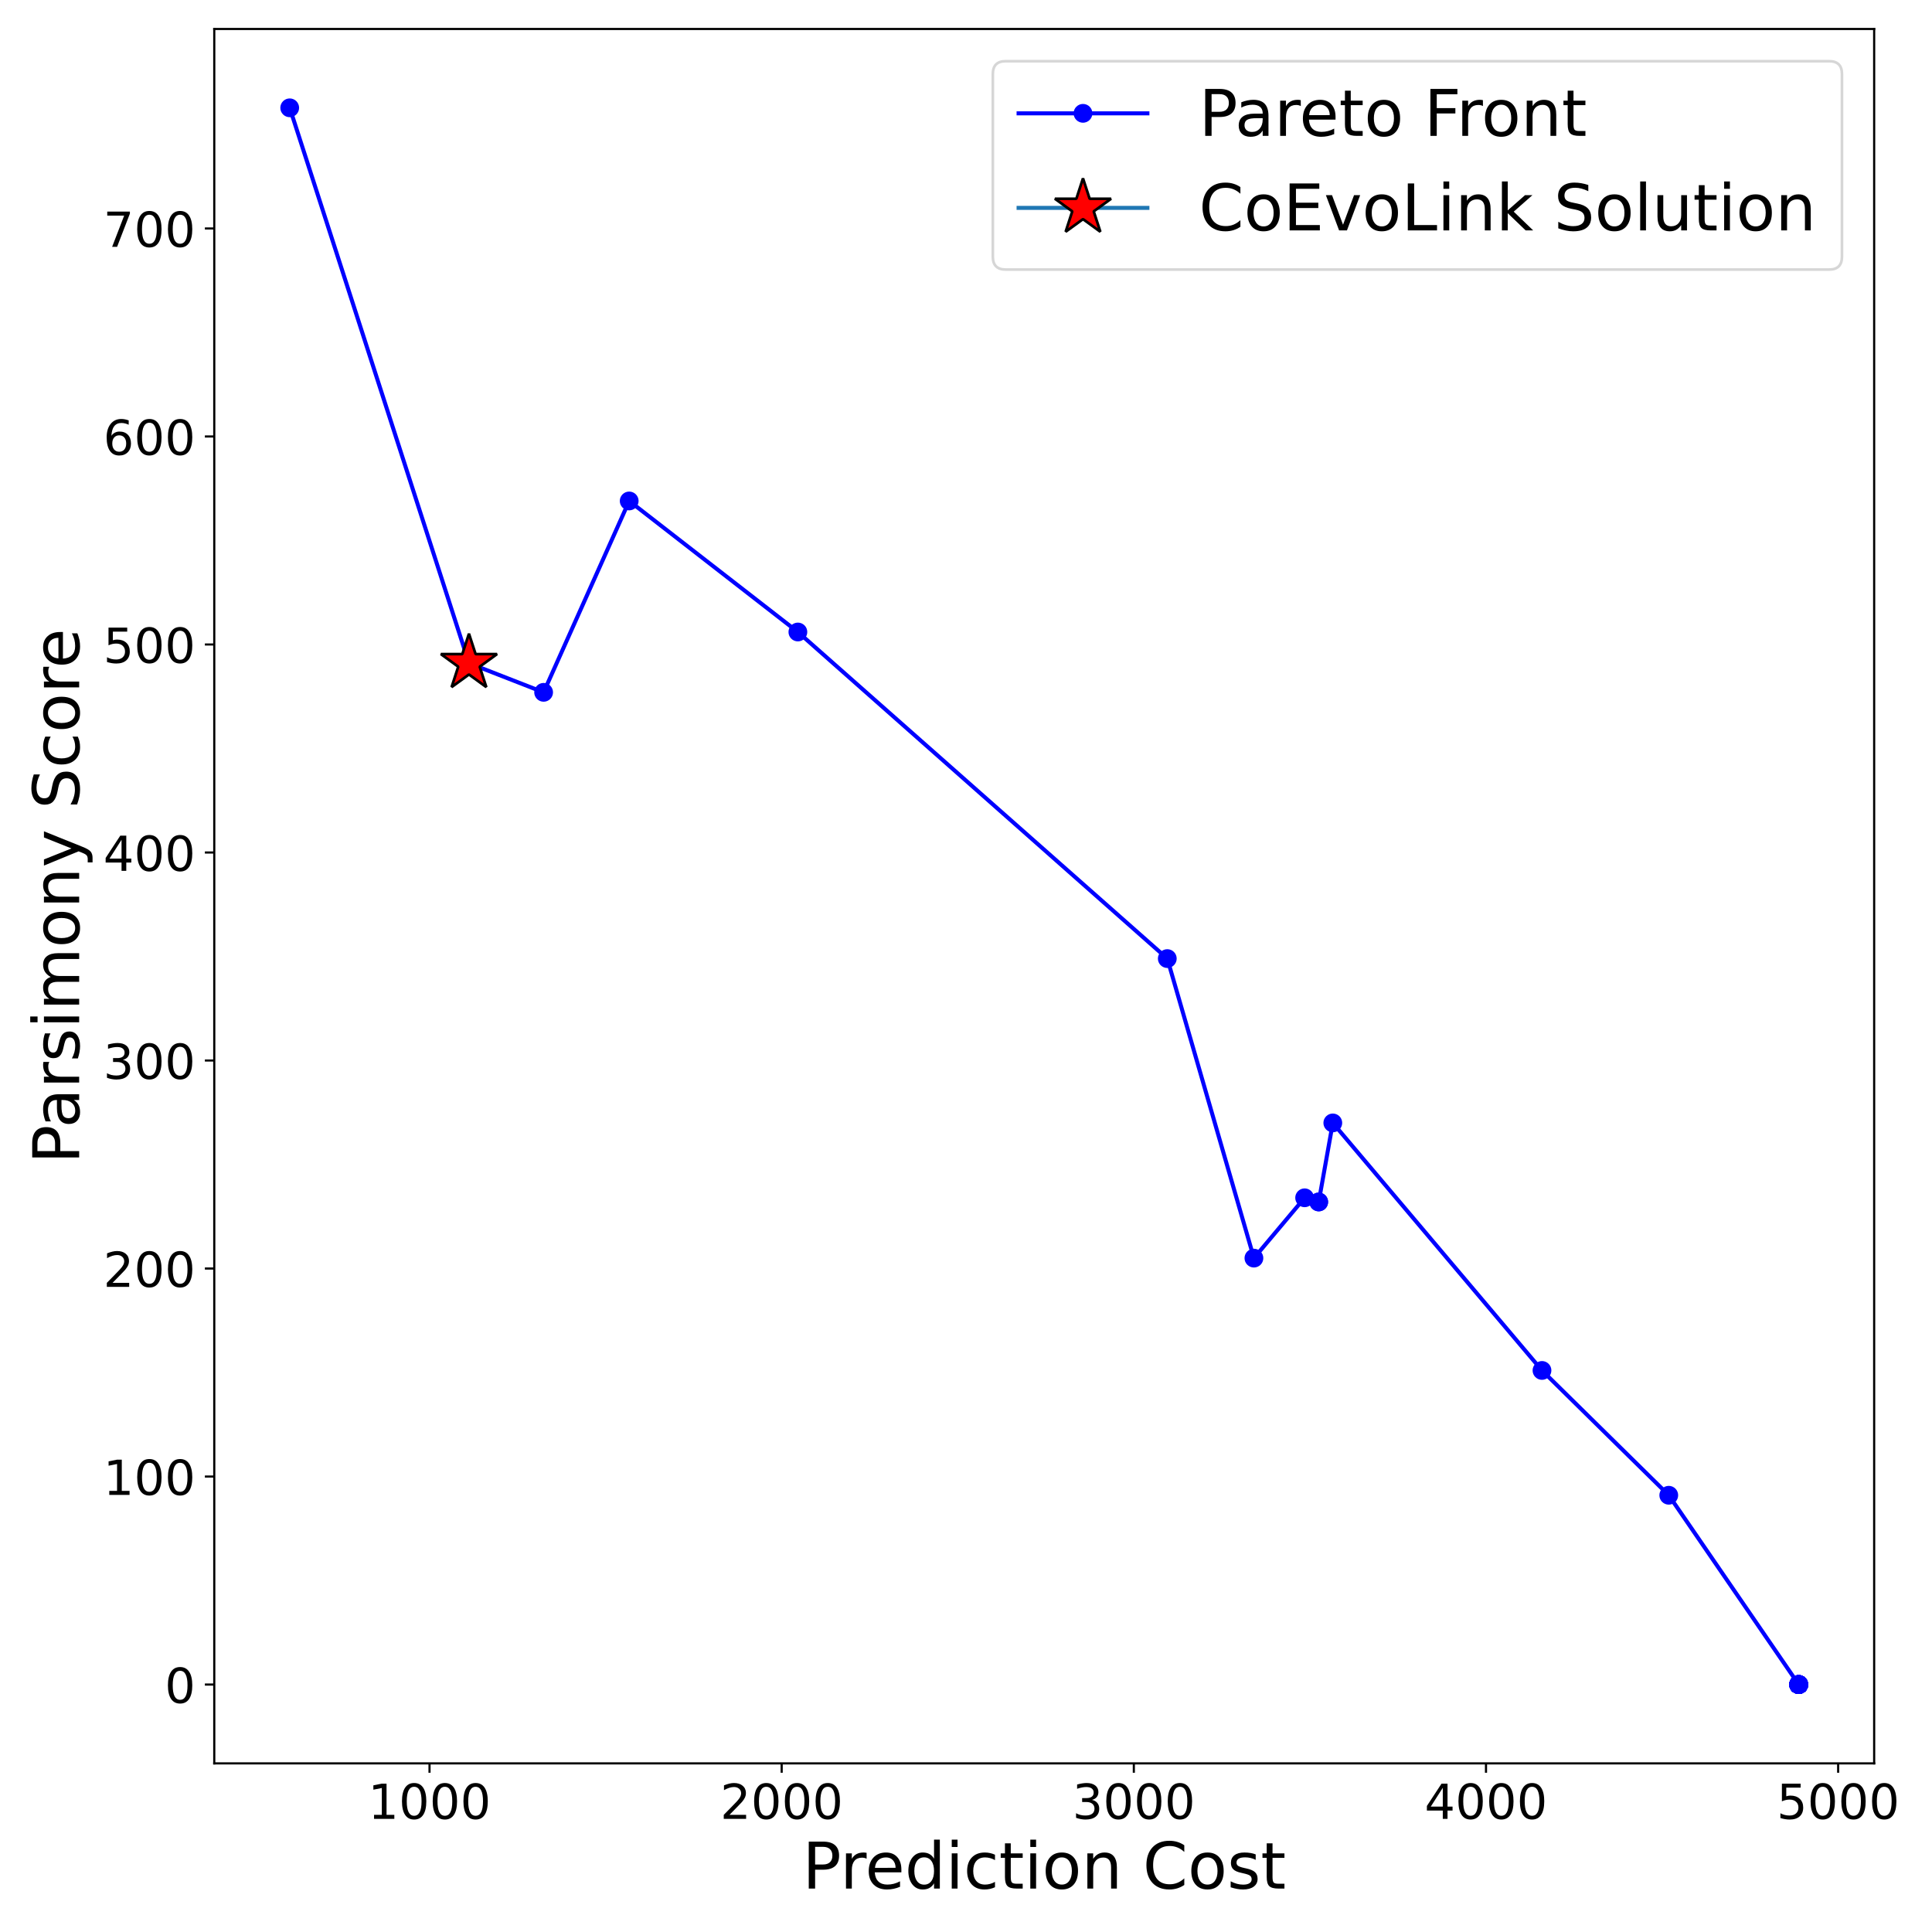
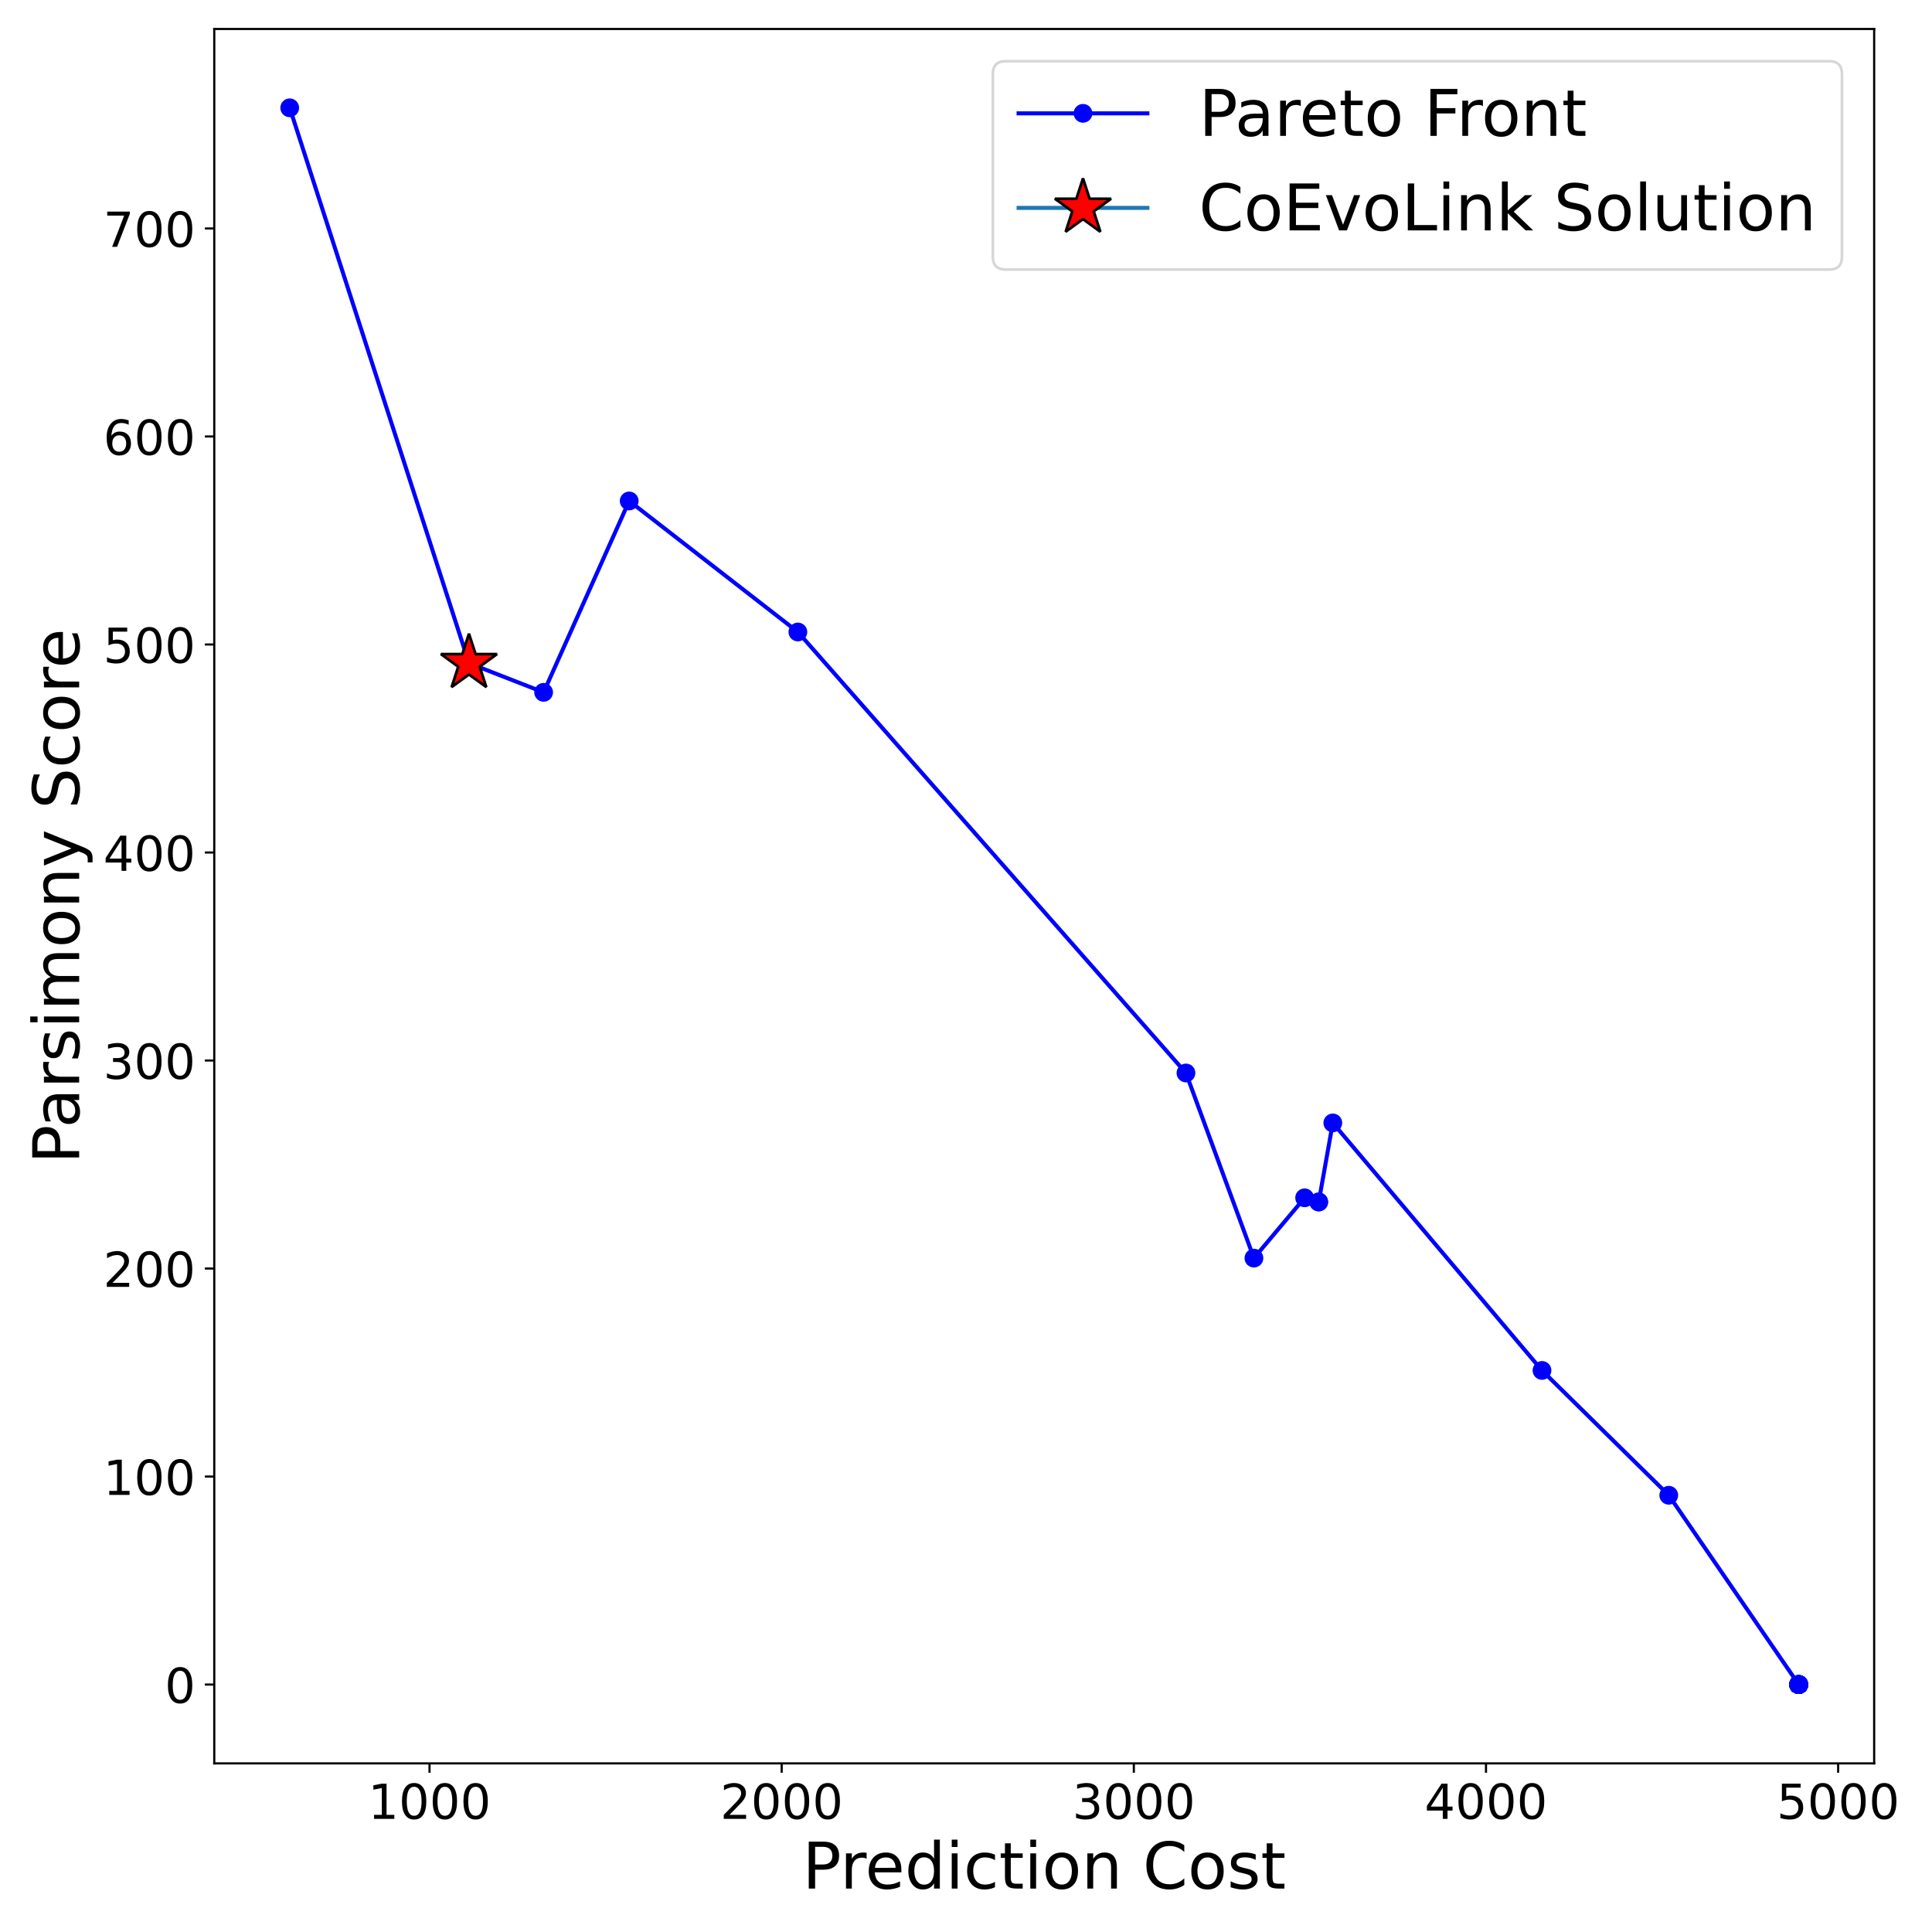
<svg xmlns="http://www.w3.org/2000/svg" xmlns:xlink="http://www.w3.org/1999/xlink" width="720pt" height="720pt" viewBox="0 0 720 720" version="1.1">
  <defs>
    <style type="text/css">*{stroke-linejoin: round; stroke-linecap: butt}</style>
  </defs>
  <g id="figure_1">
    <g id="patch_1">
      <path d="M 0 720  L 720 720  L 720 0  L 0 0  z " style="fill: #ffffff" />
    </g>
    <g id="axes_1">
      <g id="patch_2">
        <path d="M 79.85 657.16  L 698.445 657.16  L 698.445 10.8  L 79.85 10.8  z " style="fill: #ffffff" />
      </g>
      <g id="matplotlib.axis_1">
        <g id="xtick_1">
          <g id="line2d_1">
            <defs>
-               <path id="m2447037fa8" d="M 0 0  L 0 3.5  " style="stroke: #000000; stroke-width: 0.8" />
-             </defs>
-             <g>
-               <use xlink:href="#m2447037fa8" x="160.07" y="657.16" style="stroke: #000000; stroke-width: 0.8" />
+               <path id="m40e29b579b" d="M 0 0  L 0 3.5  " style="stroke: #000000; stroke-width: 0.8" />
+             </defs>
+             <g>
+               <use xlink:href="#m40e29b579b" x="160.07" y="657.16" style="stroke: #000000; stroke-width: 0.8" />
            </g>
          </g>
          <g id="text_1">
            <g transform="translate(137.1648 677.8372) scale(0.18 -0.18)">
              <defs>
                <path id="DejaVuSans-31" d="M 794 531  L 1825 531  L 1825 4091  L 703 3866  L 703 4441  L 1819 4666  L 2450 4666  L 2450 531  L 3481 531  L 3481 0  L 794 0  L 794 531  z " transform="scale(0.015625)" />
                <path id="DejaVuSans-30" d="M 2034 4250  Q 1547 4250 1301 3770  Q 1056 3291 1056 2328  Q 1056 1369 1301 889  Q 1547 409 2034 409  Q 2525 409 2770 889  Q 3016 1369 3016 2328  Q 3016 3291 2770 3770  Q 2525 4250 2034 4250  z M 2034 4750  Q 2819 4750 3233 4129  Q 3647 3509 3647 2328  Q 3647 1150 3233 529  Q 2819 -91 2034 -91  Q 1250 -91 836 529  Q 422 1150 422 2328  Q 422 3509 836 4129  Q 1250 4750 2034 4750  z " transform="scale(0.015625)" />
              </defs>
              <use xlink:href="#DejaVuSans-31" />
              <use xlink:href="#DejaVuSans-30" transform="translate(63.62305 0)" />
              <use xlink:href="#DejaVuSans-30" transform="translate(127.2461 0)" />
              <use xlink:href="#DejaVuSans-30" transform="translate(190.8691 0)" />
            </g>
          </g>
        </g>
        <g id="xtick_2">
          <g id="line2d_2">
            <g>
-               <use xlink:href="#m2447037fa8" x="291.309" y="657.16" style="stroke: #000000; stroke-width: 0.8" />
+               <use xlink:href="#m40e29b579b" x="291.309" y="657.16" style="stroke: #000000; stroke-width: 0.8" />
            </g>
          </g>
          <g id="text_2">
            <g transform="translate(268.4037 677.8372) scale(0.18 -0.18)">
              <defs>
                <path id="DejaVuSans-32" d="M 1228 531  L 3431 531  L 3431 0  L 469 0  L 469 531  Q 828 903 1448 1529  Q 2069 2156 2228 2338  Q 2531 2678 2651 2914  Q 2772 3150 2772 3378  Q 2772 3750 2511 3984  Q 2250 4219 1831 4219  Q 1534 4219 1204 4116  Q 875 4013 500 3803  L 500 4441  Q 881 4594 1212 4672  Q 1544 4750 1819 4750  Q 2544 4750 2975 4387  Q 3406 4025 3406 3419  Q 3406 3131 3298 2873  Q 3191 2616 2906 2266  Q 2828 2175 2409 1742  Q 1991 1309 1228 531  z " transform="scale(0.015625)" />
              </defs>
              <use xlink:href="#DejaVuSans-32" />
              <use xlink:href="#DejaVuSans-30" transform="translate(63.62305 0)" />
              <use xlink:href="#DejaVuSans-30" transform="translate(127.2461 0)" />
              <use xlink:href="#DejaVuSans-30" transform="translate(190.8691 0)" />
            </g>
          </g>
        </g>
        <g id="xtick_3">
          <g id="line2d_3">
            <g>
-               <use xlink:href="#m2447037fa8" x="422.548" y="657.16" style="stroke: #000000; stroke-width: 0.8" />
+               <use xlink:href="#m40e29b579b" x="422.548" y="657.16" style="stroke: #000000; stroke-width: 0.8" />
            </g>
          </g>
          <g id="text_3">
            <g transform="translate(399.6427 677.8372) scale(0.18 -0.18)">
              <defs>
                <path id="DejaVuSans-33" d="M 2597 2516  Q 3050 2419 3304 2112  Q 3559 1806 3559 1356  Q 3559 666 3084 287  Q 2609 -91 1734 -91  Q 1441 -91 1130 -33  Q 819 25 488 141  L 488 750  Q 750 597 1062 519  Q 1375 441 1716 441  Q 2309 441 2620 675  Q 2931 909 2931 1356  Q 2931 1769 2642 2001  Q 2353 2234 1838 2234  L 1294 2234  L 1294 2753  L 1863 2753  Q 2328 2753 2575 2939  Q 2822 3125 2822 3475  Q 2822 3834 2567 4026  Q 2313 4219 1838 4219  Q 1578 4219 1281 4162  Q 984 4106 628 3988  L 628 4550  Q 988 4650 1302 4700  Q 1616 4750 1894 4750  Q 2613 4750 3031 4423  Q 3450 4097 3450 3541  Q 3450 3153 3228 2886  Q 3006 2619 2597 2516  z " transform="scale(0.015625)" />
              </defs>
              <use xlink:href="#DejaVuSans-33" />
              <use xlink:href="#DejaVuSans-30" transform="translate(63.62305 0)" />
              <use xlink:href="#DejaVuSans-30" transform="translate(127.2461 0)" />
              <use xlink:href="#DejaVuSans-30" transform="translate(190.8691 0)" />
            </g>
          </g>
        </g>
        <g id="xtick_4">
          <g id="line2d_4">
            <g>
-               <use xlink:href="#m2447037fa8" x="553.787" y="657.16" style="stroke: #000000; stroke-width: 0.8" />
+               <use xlink:href="#m40e29b579b" x="553.787" y="657.16" style="stroke: #000000; stroke-width: 0.8" />
            </g>
          </g>
          <g id="text_4">
            <g transform="translate(530.8816 677.8372) scale(0.18 -0.18)">
              <defs>
                <path id="DejaVuSans-34" d="M 2419 4116  L 825 1625  L 2419 1625  L 2419 4116  z M 2253 4666  L 3047 4666  L 3047 1625  L 3713 1625  L 3713 1100  L 3047 1100  L 3047 0  L 2419 0  L 2419 1100  L 313 1100  L 313 1709  L 2253 4666  z " transform="scale(0.015625)" />
              </defs>
              <use xlink:href="#DejaVuSans-34" />
              <use xlink:href="#DejaVuSans-30" transform="translate(63.62305 0)" />
              <use xlink:href="#DejaVuSans-30" transform="translate(127.2461 0)" />
              <use xlink:href="#DejaVuSans-30" transform="translate(190.8691 0)" />
            </g>
          </g>
        </g>
        <g id="xtick_5">
          <g id="line2d_5">
            <g>
-               <use xlink:href="#m2447037fa8" x="685.026" y="657.16" style="stroke: #000000; stroke-width: 0.8" />
+               <use xlink:href="#m40e29b579b" x="685.026" y="657.16" style="stroke: #000000; stroke-width: 0.8" />
            </g>
          </g>
          <g id="text_5">
            <g transform="translate(662.1205 677.8372) scale(0.18 -0.18)">
              <defs>
                <path id="DejaVuSans-35" d="M 691 4666  L 3169 4666  L 3169 4134  L 1269 4134  L 1269 2991  Q 1406 3038 1543 3061  Q 1681 3084 1819 3084  Q 2600 3084 3056 2656  Q 3513 2228 3513 1497  Q 3513 744 3044 326  Q 2575 -91 1722 -91  Q 1428 -91 1123 -41  Q 819 9 494 109  L 494 744  Q 775 591 1075 516  Q 1375 441 1709 441  Q 2250 441 2565 725  Q 2881 1009 2881 1497  Q 2881 1984 2565 2268  Q 2250 2553 1709 2553  Q 1456 2553 1204 2497  Q 953 2441 691 2322  L 691 4666  z " transform="scale(0.015625)" />
              </defs>
              <use xlink:href="#DejaVuSans-35" />
              <use xlink:href="#DejaVuSans-30" transform="translate(63.62305 0)" />
              <use xlink:href="#DejaVuSans-30" transform="translate(127.2461 0)" />
              <use xlink:href="#DejaVuSans-30" transform="translate(190.8691 0)" />
            </g>
          </g>
        </g>
        <g id="text_6">
          <g transform="translate(299.048 703.8169) scale(0.24 -0.24)">
            <defs>
              <path id="DejaVuSans-50" d="M 1259 4147  L 1259 2394  L 2053 2394  Q 2494 2394 2734 2622  Q 2975 2850 2975 3272  Q 2975 3691 2734 3919  Q 2494 4147 2053 4147  L 1259 4147  z M 628 4666  L 2053 4666  Q 2838 4666 3239 4311  Q 3641 3956 3641 3272  Q 3641 2581 3239 2228  Q 2838 1875 2053 1875  L 1259 1875  L 1259 0  L 628 0  L 628 4666  z " transform="scale(0.015625)" />
              <path id="DejaVuSans-72" d="M 2631 2963  Q 2534 3019 2420 3045  Q 2306 3072 2169 3072  Q 1681 3072 1420 2755  Q 1159 2438 1159 1844  L 1159 0  L 581 0  L 581 3500  L 1159 3500  L 1159 2956  Q 1341 3275 1631 3429  Q 1922 3584 2338 3584  Q 2397 3584 2469 3576  Q 2541 3569 2628 3553  L 2631 2963  z " transform="scale(0.015625)" />
              <path id="DejaVuSans-65" d="M 3597 1894  L 3597 1613  L 953 1613  Q 991 1019 1311 708  Q 1631 397 2203 397  Q 2534 397 2845 478  Q 3156 559 3463 722  L 3463 178  Q 3153 47 2828 -22  Q 2503 -91 2169 -91  Q 1331 -91 842 396  Q 353 884 353 1716  Q 353 2575 817 3079  Q 1281 3584 2069 3584  Q 2775 3584 3186 3129  Q 3597 2675 3597 1894  z M 3022 2063  Q 3016 2534 2758 2815  Q 2500 3097 2075 3097  Q 1594 3097 1305 2825  Q 1016 2553 972 2059  L 3022 2063  z " transform="scale(0.015625)" />
              <path id="DejaVuSans-64" d="M 2906 2969  L 2906 4863  L 3481 4863  L 3481 0  L 2906 0  L 2906 525  Q 2725 213 2448 61  Q 2172 -91 1784 -91  Q 1150 -91 751 415  Q 353 922 353 1747  Q 353 2572 751 3078  Q 1150 3584 1784 3584  Q 2172 3584 2448 3432  Q 2725 3281 2906 2969  z M 947 1747  Q 947 1113 1208 752  Q 1469 391 1925 391  Q 2381 391 2643 752  Q 2906 1113 2906 1747  Q 2906 2381 2643 2742  Q 2381 3103 1925 3103  Q 1469 3103 1208 2742  Q 947 2381 947 1747  z " transform="scale(0.015625)" />
              <path id="DejaVuSans-69" d="M 603 3500  L 1178 3500  L 1178 0  L 603 0  L 603 3500  z M 603 4863  L 1178 4863  L 1178 4134  L 603 4134  L 603 4863  z " transform="scale(0.015625)" />
              <path id="DejaVuSans-63" d="M 3122 3366  L 3122 2828  Q 2878 2963 2633 3030  Q 2388 3097 2138 3097  Q 1578 3097 1268 2742  Q 959 2388 959 1747  Q 959 1106 1268 751  Q 1578 397 2138 397  Q 2388 397 2633 464  Q 2878 531 3122 666  L 3122 134  Q 2881 22 2623 -34  Q 2366 -91 2075 -91  Q 1284 -91 818 406  Q 353 903 353 1747  Q 353 2603 823 3093  Q 1294 3584 2113 3584  Q 2378 3584 2631 3529  Q 2884 3475 3122 3366  z " transform="scale(0.015625)" />
              <path id="DejaVuSans-74" d="M 1172 4494  L 1172 3500  L 2356 3500  L 2356 3053  L 1172 3053  L 1172 1153  Q 1172 725 1289 603  Q 1406 481 1766 481  L 2356 481  L 2356 0  L 1766 0  Q 1100 0 847 248  Q 594 497 594 1153  L 594 3053  L 172 3053  L 172 3500  L 594 3500  L 594 4494  L 1172 4494  z " transform="scale(0.015625)" />
              <path id="DejaVuSans-6f" d="M 1959 3097  Q 1497 3097 1228 2736  Q 959 2375 959 1747  Q 959 1119 1226 758  Q 1494 397 1959 397  Q 2419 397 2687 759  Q 2956 1122 2956 1747  Q 2956 2369 2687 2733  Q 2419 3097 1959 3097  z M 1959 3584  Q 2709 3584 3137 3096  Q 3566 2609 3566 1747  Q 3566 888 3137 398  Q 2709 -91 1959 -91  Q 1206 -91 779 398  Q 353 888 353 1747  Q 353 2609 779 3096  Q 1206 3584 1959 3584  z " transform="scale(0.015625)" />
              <path id="DejaVuSans-6e" d="M 3513 2113  L 3513 0  L 2938 0  L 2938 2094  Q 2938 2591 2744 2837  Q 2550 3084 2163 3084  Q 1697 3084 1428 2787  Q 1159 2491 1159 1978  L 1159 0  L 581 0  L 581 3500  L 1159 3500  L 1159 2956  Q 1366 3272 1645 3428  Q 1925 3584 2291 3584  Q 2894 3584 3203 3211  Q 3513 2838 3513 2113  z " transform="scale(0.015625)" />
              <path id="DejaVuSans-20" transform="scale(0.015625)" />
              <path id="DejaVuSans-43" d="M 4122 4306  L 4122 3641  Q 3803 3938 3442 4084  Q 3081 4231 2675 4231  Q 1875 4231 1450 3742  Q 1025 3253 1025 2328  Q 1025 1406 1450 917  Q 1875 428 2675 428  Q 3081 428 3442 575  Q 3803 722 4122 1019  L 4122 359  Q 3791 134 3420 21  Q 3050 -91 2638 -91  Q 1578 -91 968 557  Q 359 1206 359 2328  Q 359 3453 968 4101  Q 1578 4750 2638 4750  Q 3056 4750 3426 4639  Q 3797 4528 4122 4306  z " transform="scale(0.015625)" />
              <path id="DejaVuSans-73" d="M 2834 3397  L 2834 2853  Q 2591 2978 2328 3040  Q 2066 3103 1784 3103  Q 1356 3103 1142 2972  Q 928 2841 928 2578  Q 928 2378 1081 2264  Q 1234 2150 1697 2047  L 1894 2003  Q 2506 1872 2764 1633  Q 3022 1394 3022 966  Q 3022 478 2636 193  Q 2250 -91 1575 -91  Q 1294 -91 989 -36  Q 684 19 347 128  L 347 722  Q 666 556 975 473  Q 1284 391 1588 391  Q 1994 391 2212 530  Q 2431 669 2431 922  Q 2431 1156 2273 1281  Q 2116 1406 1581 1522  L 1381 1569  Q 847 1681 609 1914  Q 372 2147 372 2553  Q 372 3047 722 3315  Q 1072 3584 1716 3584  Q 2034 3584 2315 3537  Q 2597 3491 2834 3397  z " transform="scale(0.015625)" />
            </defs>
            <use xlink:href="#DejaVuSans-50" />
            <use xlink:href="#DejaVuSans-72" transform="translate(58.55273 0)" />
            <use xlink:href="#DejaVuSans-65" transform="translate(97.41602 0)" />
            <use xlink:href="#DejaVuSans-64" transform="translate(158.9395 0)" />
            <use xlink:href="#DejaVuSans-69" transform="translate(222.416 0)" />
            <use xlink:href="#DejaVuSans-63" transform="translate(250.1992 0)" />
            <use xlink:href="#DejaVuSans-74" transform="translate(305.1797 0)" />
            <use xlink:href="#DejaVuSans-69" transform="translate(344.3887 0)" />
            <use xlink:href="#DejaVuSans-6f" transform="translate(372.1719 0)" />
            <use xlink:href="#DejaVuSans-6e" transform="translate(433.3535 0)" />
            <use xlink:href="#DejaVuSans-20" transform="translate(496.7324 0)" />
            <use xlink:href="#DejaVuSans-43" transform="translate(528.5195 0)" />
            <use xlink:href="#DejaVuSans-6f" transform="translate(598.3438 0)" />
            <use xlink:href="#DejaVuSans-73" transform="translate(659.5254 0)" />
            <use xlink:href="#DejaVuSans-74" transform="translate(711.625 0)" />
          </g>
        </g>
      </g>
      <g id="matplotlib.axis_2">
        <g id="ytick_1">
          <g id="line2d_6">
            <defs>
-               <path id="mb4b0c8ee3e" d="M 0 0  L -3.5 0  " style="stroke: #000000; stroke-width: 0.8" />
-             </defs>
-             <g>
-               <use xlink:href="#mb4b0c8ee3e" x="79.85" y="627.78" style="stroke: #000000; stroke-width: 0.8" />
+               <path id="m2a63eb02c2" d="M 0 0  L -3.5 0  " style="stroke: #000000; stroke-width: 0.8" />
+             </defs>
+             <g>
+               <use xlink:href="#m2a63eb02c2" x="79.85" y="627.78" style="stroke: #000000; stroke-width: 0.8" />
            </g>
          </g>
          <g id="text_7">
            <g transform="translate(61.3975 634.6186) scale(0.18 -0.18)">
              <use xlink:href="#DejaVuSans-30" />
            </g>
          </g>
        </g>
        <g id="ytick_2">
          <g id="line2d_7">
            <g>
-               <use xlink:href="#mb4b0c8ee3e" x="79.85" y="550.26" style="stroke: #000000; stroke-width: 0.8" />
+               <use xlink:href="#m2a63eb02c2" x="79.85" y="550.26" style="stroke: #000000; stroke-width: 0.8" />
            </g>
          </g>
          <g id="text_8">
            <g transform="translate(38.4925 557.0988) scale(0.18 -0.18)">
              <use xlink:href="#DejaVuSans-31" />
              <use xlink:href="#DejaVuSans-30" transform="translate(63.62305 0)" />
              <use xlink:href="#DejaVuSans-30" transform="translate(127.2461 0)" />
            </g>
          </g>
        </g>
        <g id="ytick_3">
          <g id="line2d_8">
            <g>
-               <use xlink:href="#mb4b0c8ee3e" x="79.85" y="472.74" style="stroke: #000000; stroke-width: 0.8" />
+               <use xlink:href="#m2a63eb02c2" x="79.85" y="472.74" style="stroke: #000000; stroke-width: 0.8" />
            </g>
          </g>
          <g id="text_9">
            <g transform="translate(38.4925 479.579) scale(0.18 -0.18)">
              <use xlink:href="#DejaVuSans-32" />
              <use xlink:href="#DejaVuSans-30" transform="translate(63.62305 0)" />
              <use xlink:href="#DejaVuSans-30" transform="translate(127.2461 0)" />
            </g>
          </g>
        </g>
        <g id="ytick_4">
          <g id="line2d_9">
            <g>
-               <use xlink:href="#mb4b0c8ee3e" x="79.85" y="395.221" style="stroke: #000000; stroke-width: 0.8" />
+               <use xlink:href="#m2a63eb02c2" x="79.85" y="395.221" style="stroke: #000000; stroke-width: 0.8" />
            </g>
          </g>
          <g id="text_10">
            <g transform="translate(38.4925 402.0592) scale(0.18 -0.18)">
              <use xlink:href="#DejaVuSans-33" />
              <use xlink:href="#DejaVuSans-30" transform="translate(63.62305 0)" />
              <use xlink:href="#DejaVuSans-30" transform="translate(127.2461 0)" />
            </g>
          </g>
        </g>
        <g id="ytick_5">
          <g id="line2d_10">
            <g>
-               <use xlink:href="#mb4b0c8ee3e" x="79.85" y="317.701" style="stroke: #000000; stroke-width: 0.8" />
+               <use xlink:href="#m2a63eb02c2" x="79.85" y="317.701" style="stroke: #000000; stroke-width: 0.8" />
            </g>
          </g>
          <g id="text_11">
            <g transform="translate(38.4925 324.5394) scale(0.18 -0.18)">
              <use xlink:href="#DejaVuSans-34" />
              <use xlink:href="#DejaVuSans-30" transform="translate(63.62305 0)" />
              <use xlink:href="#DejaVuSans-30" transform="translate(127.2461 0)" />
            </g>
          </g>
        </g>
        <g id="ytick_6">
          <g id="line2d_11">
            <g>
-               <use xlink:href="#mb4b0c8ee3e" x="79.85" y="240.181" style="stroke: #000000; stroke-width: 0.8" />
+               <use xlink:href="#m2a63eb02c2" x="79.85" y="240.181" style="stroke: #000000; stroke-width: 0.8" />
            </g>
          </g>
          <g id="text_12">
            <g transform="translate(38.4925 247.0196) scale(0.18 -0.18)">
              <use xlink:href="#DejaVuSans-35" />
              <use xlink:href="#DejaVuSans-30" transform="translate(63.62305 0)" />
              <use xlink:href="#DejaVuSans-30" transform="translate(127.2461 0)" />
            </g>
          </g>
        </g>
        <g id="ytick_7">
          <g id="line2d_12">
            <g>
-               <use xlink:href="#mb4b0c8ee3e" x="79.85" y="162.661" style="stroke: #000000; stroke-width: 0.8" />
+               <use xlink:href="#m2a63eb02c2" x="79.85" y="162.661" style="stroke: #000000; stroke-width: 0.8" />
            </g>
          </g>
          <g id="text_13">
            <g transform="translate(38.4925 169.4999) scale(0.18 -0.18)">
              <defs>
                <path id="DejaVuSans-36" d="M 2113 2584  Q 1688 2584 1439 2293  Q 1191 2003 1191 1497  Q 1191 994 1439 701  Q 1688 409 2113 409  Q 2538 409 2786 701  Q 3034 994 3034 1497  Q 3034 2003 2786 2293  Q 2538 2584 2113 2584  z M 3366 4563  L 3366 3988  Q 3128 4100 2886 4159  Q 2644 4219 2406 4219  Q 1781 4219 1451 3797  Q 1122 3375 1075 2522  Q 1259 2794 1537 2939  Q 1816 3084 2150 3084  Q 2853 3084 3261 2657  Q 3669 2231 3669 1497  Q 3669 778 3244 343  Q 2819 -91 2113 -91  Q 1303 -91 875 529  Q 447 1150 447 2328  Q 447 3434 972 4092  Q 1497 4750 2381 4750  Q 2619 4750 2861 4703  Q 3103 4656 3366 4563  z " transform="scale(0.015625)" />
              </defs>
              <use xlink:href="#DejaVuSans-36" />
              <use xlink:href="#DejaVuSans-30" transform="translate(63.62305 0)" />
              <use xlink:href="#DejaVuSans-30" transform="translate(127.2461 0)" />
            </g>
          </g>
        </g>
        <g id="ytick_8">
          <g id="line2d_13">
            <g>
-               <use xlink:href="#mb4b0c8ee3e" x="79.85" y="85.141" style="stroke: #000000; stroke-width: 0.8" />
+               <use xlink:href="#m2a63eb02c2" x="79.85" y="85.141" style="stroke: #000000; stroke-width: 0.8" />
            </g>
          </g>
          <g id="text_14">
            <g transform="translate(38.4925 91.98007) scale(0.18 -0.18)">
              <defs>
                <path id="DejaVuSans-37" d="M 525 4666  L 3525 4666  L 3525 4397  L 1831 0  L 1172 0  L 2766 4134  L 525 4134  L 525 4666  z " transform="scale(0.015625)" />
              </defs>
              <use xlink:href="#DejaVuSans-37" />
              <use xlink:href="#DejaVuSans-30" transform="translate(63.62305 0)" />
              <use xlink:href="#DejaVuSans-30" transform="translate(127.2461 0)" />
            </g>
          </g>
        </g>
        <g id="text_15">
          <g transform="translate(29.50125 433.7056) rotate(-90) scale(0.24 -0.24)">
            <defs>
              <path id="DejaVuSans-61" d="M 2194 1759  Q 1497 1759 1228 1600  Q 959 1441 959 1056  Q 959 750 1161 570  Q 1363 391 1709 391  Q 2188 391 2477 730  Q 2766 1069 2766 1631  L 2766 1759  L 2194 1759  z M 3341 1997  L 3341 0  L 2766 0  L 2766 531  Q 2569 213 2275 61  Q 1981 -91 1556 -91  Q 1019 -91 701 211  Q 384 513 384 1019  Q 384 1609 779 1909  Q 1175 2209 1959 2209  L 2766 2209  L 2766 2266  Q 2766 2663 2505 2880  Q 2244 3097 1772 3097  Q 1472 3097 1187 3025  Q 903 2953 641 2809  L 641 3341  Q 956 3463 1253 3523  Q 1550 3584 1831 3584  Q 2591 3584 2966 3190  Q 3341 2797 3341 1997  z " transform="scale(0.015625)" />
              <path id="DejaVuSans-6d" d="M 3328 2828  Q 3544 3216 3844 3400  Q 4144 3584 4550 3584  Q 5097 3584 5394 3201  Q 5691 2819 5691 2113  L 5691 0  L 5113 0  L 5113 2094  Q 5113 2597 4934 2840  Q 4756 3084 4391 3084  Q 3944 3084 3684 2787  Q 3425 2491 3425 1978  L 3425 0  L 2847 0  L 2847 2094  Q 2847 2600 2669 2842  Q 2491 3084 2119 3084  Q 1678 3084 1418 2786  Q 1159 2488 1159 1978  L 1159 0  L 581 0  L 581 3500  L 1159 3500  L 1159 2956  Q 1356 3278 1631 3431  Q 1906 3584 2284 3584  Q 2666 3584 2933 3390  Q 3200 3197 3328 2828  z " transform="scale(0.015625)" />
              <path id="DejaVuSans-79" d="M 2059 -325  Q 1816 -950 1584 -1140  Q 1353 -1331 966 -1331  L 506 -1331  L 506 -850  L 844 -850  Q 1081 -850 1212 -737  Q 1344 -625 1503 -206  L 1606 56  L 191 3500  L 800 3500  L 1894 763  L 2988 3500  L 3597 3500  L 2059 -325  z " transform="scale(0.015625)" />
              <path id="DejaVuSans-53" d="M 3425 4513  L 3425 3897  Q 3066 4069 2747 4153  Q 2428 4238 2131 4238  Q 1616 4238 1336 4038  Q 1056 3838 1056 3469  Q 1056 3159 1242 3001  Q 1428 2844 1947 2747  L 2328 2669  Q 3034 2534 3370 2195  Q 3706 1856 3706 1288  Q 3706 609 3251 259  Q 2797 -91 1919 -91  Q 1588 -91 1214 -16  Q 841 59 441 206  L 441 856  Q 825 641 1194 531  Q 1563 422 1919 422  Q 2459 422 2753 634  Q 3047 847 3047 1241  Q 3047 1584 2836 1778  Q 2625 1972 2144 2069  L 1759 2144  Q 1053 2284 737 2584  Q 422 2884 422 3419  Q 422 4038 858 4394  Q 1294 4750 2059 4750  Q 2388 4750 2728 4690  Q 3069 4631 3425 4513  z " transform="scale(0.015625)" />
            </defs>
            <use xlink:href="#DejaVuSans-50" />
            <use xlink:href="#DejaVuSans-61" transform="translate(55.80273 0)" />
            <use xlink:href="#DejaVuSans-72" transform="translate(117.082 0)" />
            <use xlink:href="#DejaVuSans-73" transform="translate(158.1953 0)" />
            <use xlink:href="#DejaVuSans-69" transform="translate(210.2949 0)" />
            <use xlink:href="#DejaVuSans-6d" transform="translate(238.0781 0)" />
            <use xlink:href="#DejaVuSans-6f" transform="translate(335.4902 0)" />
            <use xlink:href="#DejaVuSans-6e" transform="translate(396.6719 0)" />
            <use xlink:href="#DejaVuSans-79" transform="translate(460.0508 0)" />
            <use xlink:href="#DejaVuSans-20" transform="translate(519.2305 0)" />
            <use xlink:href="#DejaVuSans-53" transform="translate(551.0176 0)" />
            <use xlink:href="#DejaVuSans-63" transform="translate(614.4941 0)" />
            <use xlink:href="#DejaVuSans-6f" transform="translate(669.4746 0)" />
            <use xlink:href="#DejaVuSans-72" transform="translate(730.6562 0)" />
            <use xlink:href="#DejaVuSans-65" transform="translate(769.5195 0)" />
          </g>
        </g>
      </g>
      <g id="line2d_14">
-         <path d="M 107.968 40.18  L 174.769 247.158  L 202.591 258.011  L 234.482 186.692  L 297.346 235.53  L 435.015 357.236  L 467.3 468.864  L 486.199 446.384  L 491.448 447.934  L 491.448 447.934  L 496.698 418.477  L 574.654 510.725  L 621.9 557.237  L 670.327 627.78  L 670.327 627.78  L 670.327 627.78  L 670.327 627.78  L 670.327 627.78  L 670.327 627.78  L 670.327 627.78  L 670.327 627.78  L 670.327 627.78  L 670.327 627.78  L 670.327 627.78  L 670.327 627.78  L 670.327 627.78  L 670.327 627.78  L 670.327 627.78  L 670.327 627.78  L 670.327 627.78  L 670.327 627.78  L 670.327 627.78  L 670.327 627.78  L 670.327 627.78  L 670.327 627.78  L 670.327 627.78  L 670.327 627.78  L 670.327 627.78  L 670.327 627.78  L 670.327 627.78  L 670.327 627.78  L 670.327 627.78  L 670.327 627.78  L 670.327 627.78  L 670.327 627.78  L 670.327 627.78  L 670.327 627.78  L 670.327 627.78  L 670.327 627.78  L 670.327 627.78  " clip-path="url(#pabe8f68cf8)" style="fill: none; stroke: #0000ff; stroke-width: 1.5; stroke-linecap: square" />
+         <path d="M 107.968 40.18  L 174.769 247.158  L 202.591 258.011  L 234.482 186.692  L 297.346 235.53  L 441.971 399.872  L 467.3 468.864  L 486.199 446.384  L 491.448 447.934  L 491.448 447.934  L 496.698 418.477  L 574.654 510.725  L 621.9 557.237  L 670.327 627.78  L 670.327 627.78  L 670.327 627.78  L 670.327 627.78  L 670.327 627.78  L 670.327 627.78  L 670.327 627.78  L 670.327 627.78  L 670.327 627.78  L 670.327 627.78  L 670.327 627.78  L 670.327 627.78  L 670.327 627.78  L 670.327 627.78  L 670.327 627.78  L 670.327 627.78  L 670.327 627.78  L 670.327 627.78  L 670.327 627.78  L 670.327 627.78  L 670.327 627.78  L 670.327 627.78  L 670.327 627.78  L 670.327 627.78  L 670.327 627.78  L 670.327 627.78  L 670.327 627.78  L 670.327 627.78  L 670.327 627.78  L 670.327 627.78  L 670.327 627.78  L 670.327 627.78  L 670.327 627.78  L 670.327 627.78  L 670.327 627.78  L 670.327 627.78  L 670.327 627.78  " clip-path="url(#p120b7362c6)" style="fill: none; stroke: #0000ff; stroke-width: 1.5; stroke-linecap: square" />
        <defs>
-           <path id="m986175fa4c" d="M 0 3  C 0.796 3 1.559 2.684 2.121 2.121  C 2.684 1.559 3 0.796 3 0  C 3 -0.796 2.684 -1.559 2.121 -2.121  C 1.559 -2.684 0.796 -3 0 -3  C -0.796 -3 -1.559 -2.684 -2.121 -2.121  C -2.684 -1.559 -3 -0.796 -3 0  C -3 0.796 -2.684 1.559 -2.121 2.121  C -1.559 2.684 -0.796 3 0 3  z " style="stroke: #0000ff" />
+           <path id="m217aa1a925" d="M 0 3  C 0.796 3 1.559 2.684 2.121 2.121  C 2.684 1.559 3 0.796 3 0  C 3 -0.796 2.684 -1.559 2.121 -2.121  C 1.559 -2.684 0.796 -3 0 -3  C -0.796 -3 -1.559 -2.684 -2.121 -2.121  C -2.684 -1.559 -3 -0.796 -3 0  C -3 0.796 -2.684 1.559 -2.121 2.121  C -1.559 2.684 -0.796 3 0 3  z " style="stroke: #0000ff" />
        </defs>
-         <g clip-path="url(#pabe8f68cf8)">
-           <use xlink:href="#m986175fa4c" x="107.968" y="40.18" style="fill: #0000ff; stroke: #0000ff" />
-           <use xlink:href="#m986175fa4c" x="174.769" y="247.158" style="fill: #0000ff; stroke: #0000ff" />
-           <use xlink:href="#m986175fa4c" x="202.591" y="258.011" style="fill: #0000ff; stroke: #0000ff" />
-           <use xlink:href="#m986175fa4c" x="234.482" y="186.692" style="fill: #0000ff; stroke: #0000ff" />
-           <use xlink:href="#m986175fa4c" x="297.346" y="235.53" style="fill: #0000ff; stroke: #0000ff" />
-           <use xlink:href="#m986175fa4c" x="435.015" y="357.236" style="fill: #0000ff; stroke: #0000ff" />
-           <use xlink:href="#m986175fa4c" x="467.3" y="468.864" style="fill: #0000ff; stroke: #0000ff" />
-           <use xlink:href="#m986175fa4c" x="486.199" y="446.384" style="fill: #0000ff; stroke: #0000ff" />
-           <use xlink:href="#m986175fa4c" x="491.448" y="447.934" style="fill: #0000ff; stroke: #0000ff" />
-           <use xlink:href="#m986175fa4c" x="491.448" y="447.934" style="fill: #0000ff; stroke: #0000ff" />
-           <use xlink:href="#m986175fa4c" x="496.698" y="418.477" style="fill: #0000ff; stroke: #0000ff" />
-           <use xlink:href="#m986175fa4c" x="574.654" y="510.725" style="fill: #0000ff; stroke: #0000ff" />
-           <use xlink:href="#m986175fa4c" x="621.9" y="557.237" style="fill: #0000ff; stroke: #0000ff" />
-           <use xlink:href="#m986175fa4c" x="670.327" y="627.78" style="fill: #0000ff; stroke: #0000ff" />
-           <use xlink:href="#m986175fa4c" x="670.327" y="627.78" style="fill: #0000ff; stroke: #0000ff" />
-           <use xlink:href="#m986175fa4c" x="670.327" y="627.78" style="fill: #0000ff; stroke: #0000ff" />
-           <use xlink:href="#m986175fa4c" x="670.327" y="627.78" style="fill: #0000ff; stroke: #0000ff" />
-           <use xlink:href="#m986175fa4c" x="670.327" y="627.78" style="fill: #0000ff; stroke: #0000ff" />
-           <use xlink:href="#m986175fa4c" x="670.327" y="627.78" style="fill: #0000ff; stroke: #0000ff" />
-           <use xlink:href="#m986175fa4c" x="670.327" y="627.78" style="fill: #0000ff; stroke: #0000ff" />
-           <use xlink:href="#m986175fa4c" x="670.327" y="627.78" style="fill: #0000ff; stroke: #0000ff" />
-           <use xlink:href="#m986175fa4c" x="670.327" y="627.78" style="fill: #0000ff; stroke: #0000ff" />
-           <use xlink:href="#m986175fa4c" x="670.327" y="627.78" style="fill: #0000ff; stroke: #0000ff" />
-           <use xlink:href="#m986175fa4c" x="670.327" y="627.78" style="fill: #0000ff; stroke: #0000ff" />
-           <use xlink:href="#m986175fa4c" x="670.327" y="627.78" style="fill: #0000ff; stroke: #0000ff" />
-           <use xlink:href="#m986175fa4c" x="670.327" y="627.78" style="fill: #0000ff; stroke: #0000ff" />
-           <use xlink:href="#m986175fa4c" x="670.327" y="627.78" style="fill: #0000ff; stroke: #0000ff" />
-           <use xlink:href="#m986175fa4c" x="670.327" y="627.78" style="fill: #0000ff; stroke: #0000ff" />
-           <use xlink:href="#m986175fa4c" x="670.327" y="627.78" style="fill: #0000ff; stroke: #0000ff" />
-           <use xlink:href="#m986175fa4c" x="670.327" y="627.78" style="fill: #0000ff; stroke: #0000ff" />
-           <use xlink:href="#m986175fa4c" x="670.327" y="627.78" style="fill: #0000ff; stroke: #0000ff" />
-           <use xlink:href="#m986175fa4c" x="670.327" y="627.78" style="fill: #0000ff; stroke: #0000ff" />
-           <use xlink:href="#m986175fa4c" x="670.327" y="627.78" style="fill: #0000ff; stroke: #0000ff" />
-           <use xlink:href="#m986175fa4c" x="670.327" y="627.78" style="fill: #0000ff; stroke: #0000ff" />
-           <use xlink:href="#m986175fa4c" x="670.327" y="627.78" style="fill: #0000ff; stroke: #0000ff" />
-           <use xlink:href="#m986175fa4c" x="670.327" y="627.78" style="fill: #0000ff; stroke: #0000ff" />
-           <use xlink:href="#m986175fa4c" x="670.327" y="627.78" style="fill: #0000ff; stroke: #0000ff" />
-           <use xlink:href="#m986175fa4c" x="670.327" y="627.78" style="fill: #0000ff; stroke: #0000ff" />
-           <use xlink:href="#m986175fa4c" x="670.327" y="627.78" style="fill: #0000ff; stroke: #0000ff" />
-           <use xlink:href="#m986175fa4c" x="670.327" y="627.78" style="fill: #0000ff; stroke: #0000ff" />
-           <use xlink:href="#m986175fa4c" x="670.327" y="627.78" style="fill: #0000ff; stroke: #0000ff" />
-           <use xlink:href="#m986175fa4c" x="670.327" y="627.78" style="fill: #0000ff; stroke: #0000ff" />
-           <use xlink:href="#m986175fa4c" x="670.327" y="627.78" style="fill: #0000ff; stroke: #0000ff" />
-           <use xlink:href="#m986175fa4c" x="670.327" y="627.78" style="fill: #0000ff; stroke: #0000ff" />
-           <use xlink:href="#m986175fa4c" x="670.327" y="627.78" style="fill: #0000ff; stroke: #0000ff" />
-           <use xlink:href="#m986175fa4c" x="670.327" y="627.78" style="fill: #0000ff; stroke: #0000ff" />
-           <use xlink:href="#m986175fa4c" x="670.327" y="627.78" style="fill: #0000ff; stroke: #0000ff" />
-           <use xlink:href="#m986175fa4c" x="670.327" y="627.78" style="fill: #0000ff; stroke: #0000ff" />
-           <use xlink:href="#m986175fa4c" x="670.327" y="627.78" style="fill: #0000ff; stroke: #0000ff" />
-           <use xlink:href="#m986175fa4c" x="670.327" y="627.78" style="fill: #0000ff; stroke: #0000ff" />
+         <g clip-path="url(#p120b7362c6)">
+           <use xlink:href="#m217aa1a925" x="107.968" y="40.18" style="fill: #0000ff; stroke: #0000ff" />
+           <use xlink:href="#m217aa1a925" x="174.769" y="247.158" style="fill: #0000ff; stroke: #0000ff" />
+           <use xlink:href="#m217aa1a925" x="202.591" y="258.011" style="fill: #0000ff; stroke: #0000ff" />
+           <use xlink:href="#m217aa1a925" x="234.482" y="186.692" style="fill: #0000ff; stroke: #0000ff" />
+           <use xlink:href="#m217aa1a925" x="297.346" y="235.53" style="fill: #0000ff; stroke: #0000ff" />
+           <use xlink:href="#m217aa1a925" x="441.971" y="399.872" style="fill: #0000ff; stroke: #0000ff" />
+           <use xlink:href="#m217aa1a925" x="467.3" y="468.864" style="fill: #0000ff; stroke: #0000ff" />
+           <use xlink:href="#m217aa1a925" x="486.199" y="446.384" style="fill: #0000ff; stroke: #0000ff" />
+           <use xlink:href="#m217aa1a925" x="491.448" y="447.934" style="fill: #0000ff; stroke: #0000ff" />
+           <use xlink:href="#m217aa1a925" x="491.448" y="447.934" style="fill: #0000ff; stroke: #0000ff" />
+           <use xlink:href="#m217aa1a925" x="496.698" y="418.477" style="fill: #0000ff; stroke: #0000ff" />
+           <use xlink:href="#m217aa1a925" x="574.654" y="510.725" style="fill: #0000ff; stroke: #0000ff" />
+           <use xlink:href="#m217aa1a925" x="621.9" y="557.237" style="fill: #0000ff; stroke: #0000ff" />
+           <use xlink:href="#m217aa1a925" x="670.327" y="627.78" style="fill: #0000ff; stroke: #0000ff" />
+           <use xlink:href="#m217aa1a925" x="670.327" y="627.78" style="fill: #0000ff; stroke: #0000ff" />
+           <use xlink:href="#m217aa1a925" x="670.327" y="627.78" style="fill: #0000ff; stroke: #0000ff" />
+           <use xlink:href="#m217aa1a925" x="670.327" y="627.78" style="fill: #0000ff; stroke: #0000ff" />
+           <use xlink:href="#m217aa1a925" x="670.327" y="627.78" style="fill: #0000ff; stroke: #0000ff" />
+           <use xlink:href="#m217aa1a925" x="670.327" y="627.78" style="fill: #0000ff; stroke: #0000ff" />
+           <use xlink:href="#m217aa1a925" x="670.327" y="627.78" style="fill: #0000ff; stroke: #0000ff" />
+           <use xlink:href="#m217aa1a925" x="670.327" y="627.78" style="fill: #0000ff; stroke: #0000ff" />
+           <use xlink:href="#m217aa1a925" x="670.327" y="627.78" style="fill: #0000ff; stroke: #0000ff" />
+           <use xlink:href="#m217aa1a925" x="670.327" y="627.78" style="fill: #0000ff; stroke: #0000ff" />
+           <use xlink:href="#m217aa1a925" x="670.327" y="627.78" style="fill: #0000ff; stroke: #0000ff" />
+           <use xlink:href="#m217aa1a925" x="670.327" y="627.78" style="fill: #0000ff; stroke: #0000ff" />
+           <use xlink:href="#m217aa1a925" x="670.327" y="627.78" style="fill: #0000ff; stroke: #0000ff" />
+           <use xlink:href="#m217aa1a925" x="670.327" y="627.78" style="fill: #0000ff; stroke: #0000ff" />
+           <use xlink:href="#m217aa1a925" x="670.327" y="627.78" style="fill: #0000ff; stroke: #0000ff" />
+           <use xlink:href="#m217aa1a925" x="670.327" y="627.78" style="fill: #0000ff; stroke: #0000ff" />
+           <use xlink:href="#m217aa1a925" x="670.327" y="627.78" style="fill: #0000ff; stroke: #0000ff" />
+           <use xlink:href="#m217aa1a925" x="670.327" y="627.78" style="fill: #0000ff; stroke: #0000ff" />
+           <use xlink:href="#m217aa1a925" x="670.327" y="627.78" style="fill: #0000ff; stroke: #0000ff" />
+           <use xlink:href="#m217aa1a925" x="670.327" y="627.78" style="fill: #0000ff; stroke: #0000ff" />
+           <use xlink:href="#m217aa1a925" x="670.327" y="627.78" style="fill: #0000ff; stroke: #0000ff" />
+           <use xlink:href="#m217aa1a925" x="670.327" y="627.78" style="fill: #0000ff; stroke: #0000ff" />
+           <use xlink:href="#m217aa1a925" x="670.327" y="627.78" style="fill: #0000ff; stroke: #0000ff" />
+           <use xlink:href="#m217aa1a925" x="670.327" y="627.78" style="fill: #0000ff; stroke: #0000ff" />
+           <use xlink:href="#m217aa1a925" x="670.327" y="627.78" style="fill: #0000ff; stroke: #0000ff" />
+           <use xlink:href="#m217aa1a925" x="670.327" y="627.78" style="fill: #0000ff; stroke: #0000ff" />
+           <use xlink:href="#m217aa1a925" x="670.327" y="627.78" style="fill: #0000ff; stroke: #0000ff" />
+           <use xlink:href="#m217aa1a925" x="670.327" y="627.78" style="fill: #0000ff; stroke: #0000ff" />
+           <use xlink:href="#m217aa1a925" x="670.327" y="627.78" style="fill: #0000ff; stroke: #0000ff" />
+           <use xlink:href="#m217aa1a925" x="670.327" y="627.78" style="fill: #0000ff; stroke: #0000ff" />
+           <use xlink:href="#m217aa1a925" x="670.327" y="627.78" style="fill: #0000ff; stroke: #0000ff" />
+           <use xlink:href="#m217aa1a925" x="670.327" y="627.78" style="fill: #0000ff; stroke: #0000ff" />
+           <use xlink:href="#m217aa1a925" x="670.327" y="627.78" style="fill: #0000ff; stroke: #0000ff" />
+           <use xlink:href="#m217aa1a925" x="670.327" y="627.78" style="fill: #0000ff; stroke: #0000ff" />
+           <use xlink:href="#m217aa1a925" x="670.327" y="627.78" style="fill: #0000ff; stroke: #0000ff" />
+           <use xlink:href="#m217aa1a925" x="670.327" y="627.78" style="fill: #0000ff; stroke: #0000ff" />
+           <use xlink:href="#m217aa1a925" x="670.327" y="627.78" style="fill: #0000ff; stroke: #0000ff" />
        </g>
      </g>
      <g id="line2d_15">
-         <path d="M 174.769 247.158  " clip-path="url(#pabe8f68cf8)" style="fill: none; stroke: #1f77b4; stroke-width: 1.5; stroke-linecap: square" />
+         <path d="M 174.769 247.158  " clip-path="url(#p120b7362c6)" style="fill: none; stroke: #1f77b4; stroke-width: 1.5; stroke-linecap: square" />
        <defs>
-           <path id="m471305ca88" d="M 0 -11  L -2.47 -3.399  L -10.462 -3.399  L -3.996 1.298  L -6.466 8.899  L -0 4.202  L 6.466 8.899  L 3.996 1.298  L 10.462 -3.399  L 2.47 -3.399  z " style="stroke: #000000; stroke-linejoin: bevel" />
+           <path id="m00d4dad7fe" d="M 0 -11  L -2.47 -3.399  L -10.462 -3.399  L -3.996 1.298  L -6.466 8.899  L -0 4.202  L 6.466 8.899  L 3.996 1.298  L 10.462 -3.399  L 2.47 -3.399  z " style="stroke: #000000; stroke-linejoin: bevel" />
        </defs>
-         <g clip-path="url(#pabe8f68cf8)">
-           <use xlink:href="#m471305ca88" x="174.769" y="247.158" style="fill: #ff0000; stroke: #000000; stroke-linejoin: bevel" />
+         <g clip-path="url(#p120b7362c6)">
+           <use xlink:href="#m00d4dad7fe" x="174.769" y="247.158" style="fill: #ff0000; stroke: #000000; stroke-linejoin: bevel" />
        </g>
      </g>
      <g id="patch_3">
        <path d="M 79.85 657.16  L 79.85 10.8  " style="fill: none; stroke: #000000; stroke-width: 0.8; stroke-linejoin: miter; stroke-linecap: square" />
      </g>
      <g id="patch_4">
        <path d="M 698.445 657.16  L 698.445 10.8  " style="fill: none; stroke: #000000; stroke-width: 0.8; stroke-linejoin: miter; stroke-linecap: square" />
      </g>
      <g id="patch_5">
        <path d="M 79.85 657.16  L 698.445 657.16  " style="fill: none; stroke: #000000; stroke-width: 0.8; stroke-linejoin: miter; stroke-linecap: square" />
      </g>
      <g id="patch_6">
        <path d="M 79.85 10.8  L 698.445 10.8  " style="fill: none; stroke: #000000; stroke-width: 0.8; stroke-linejoin: miter; stroke-linecap: square" />
      </g>
      <g id="legend_1">
        <g id="patch_7">
          <path d="M 374.801 100.455  L 681.645 100.455  Q 686.445 100.455 686.445 95.655  L 686.445 27.6  Q 686.445 22.8 681.645 22.8  L 374.801 22.8  Q 370.001 22.8 370.001 27.6  L 370.001 95.655  Q 370.001 100.455 374.801 100.455  z " style="fill: #ffffff; opacity: 0.8; stroke: #cccccc; stroke-linejoin: miter" />
        </g>
        <g id="line2d_16">
          <path d="M 379.601 42.236  L 403.601 42.236  L 427.601 42.236  " style="fill: none; stroke: #0000ff; stroke-width: 1.5; stroke-linecap: square" />
          <g>
-             <use xlink:href="#m986175fa4c" x="403.601" y="42.236" style="fill: #0000ff; stroke: #0000ff" />
+             <use xlink:href="#m217aa1a925" x="403.601" y="42.236" style="fill: #0000ff; stroke: #0000ff" />
          </g>
        </g>
        <g id="text_16">
          <g transform="translate(446.8009 50.63625) scale(0.24 -0.24)">
            <defs>
              <path id="DejaVuSans-46" d="M 628 4666  L 3309 4666  L 3309 4134  L 1259 4134  L 1259 2759  L 3109 2759  L 3109 2228  L 1259 2228  L 1259 0  L 628 0  L 628 4666  z " transform="scale(0.015625)" />
            </defs>
            <use xlink:href="#DejaVuSans-50" />
            <use xlink:href="#DejaVuSans-61" transform="translate(55.80273 0)" />
            <use xlink:href="#DejaVuSans-72" transform="translate(117.082 0)" />
            <use xlink:href="#DejaVuSans-65" transform="translate(155.9453 0)" />
            <use xlink:href="#DejaVuSans-74" transform="translate(217.4688 0)" />
            <use xlink:href="#DejaVuSans-6f" transform="translate(256.6777 0)" />
            <use xlink:href="#DejaVuSans-20" transform="translate(317.8594 0)" />
            <use xlink:href="#DejaVuSans-46" transform="translate(349.6465 0)" />
            <use xlink:href="#DejaVuSans-72" transform="translate(399.916 0)" />
            <use xlink:href="#DejaVuSans-6f" transform="translate(438.7793 0)" />
            <use xlink:href="#DejaVuSans-6e" transform="translate(499.9609 0)" />
            <use xlink:href="#DejaVuSans-74" transform="translate(563.3398 0)" />
          </g>
        </g>
        <g id="line2d_17">
          <path d="M 379.601 77.464  L 403.601 77.464  L 427.601 77.464  " style="fill: none; stroke: #1f77b4; stroke-width: 1.5; stroke-linecap: square" />
          <g>
-             <use xlink:href="#m471305ca88" x="403.601" y="77.464" style="fill: #ff0000; stroke: #000000; stroke-linejoin: bevel" />
+             <use xlink:href="#m00d4dad7fe" x="403.601" y="77.464" style="fill: #ff0000; stroke: #000000; stroke-linejoin: bevel" />
          </g>
        </g>
        <g id="text_17">
          <g transform="translate(446.8009 85.86375) scale(0.24 -0.24)">
            <defs>
              <path id="DejaVuSans-45" d="M 628 4666  L 3578 4666  L 3578 4134  L 1259 4134  L 1259 2753  L 3481 2753  L 3481 2222  L 1259 2222  L 1259 531  L 3634 531  L 3634 0  L 628 0  L 628 4666  z " transform="scale(0.015625)" />
              <path id="DejaVuSans-76" d="M 191 3500  L 800 3500  L 1894 563  L 2988 3500  L 3597 3500  L 2284 0  L 1503 0  L 191 3500  z " transform="scale(0.015625)" />
              <path id="DejaVuSans-4c" d="M 628 4666  L 1259 4666  L 1259 531  L 3531 531  L 3531 0  L 628 0  L 628 4666  z " transform="scale(0.015625)" />
              <path id="DejaVuSans-6b" d="M 581 4863  L 1159 4863  L 1159 1991  L 2875 3500  L 3609 3500  L 1753 1863  L 3688 0  L 2938 0  L 1159 1709  L 1159 0  L 581 0  L 581 4863  z " transform="scale(0.015625)" />
              <path id="DejaVuSans-6c" d="M 603 4863  L 1178 4863  L 1178 0  L 603 0  L 603 4863  z " transform="scale(0.015625)" />
              <path id="DejaVuSans-75" d="M 544 1381  L 544 3500  L 1119 3500  L 1119 1403  Q 1119 906 1312 657  Q 1506 409 1894 409  Q 2359 409 2629 706  Q 2900 1003 2900 1516  L 2900 3500  L 3475 3500  L 3475 0  L 2900 0  L 2900 538  Q 2691 219 2414 64  Q 2138 -91 1772 -91  Q 1169 -91 856 284  Q 544 659 544 1381  z M 1991 3584  L 1991 3584  z " transform="scale(0.015625)" />
            </defs>
            <use xlink:href="#DejaVuSans-43" />
            <use xlink:href="#DejaVuSans-6f" transform="translate(69.82422 0)" />
            <use xlink:href="#DejaVuSans-45" transform="translate(131.0059 0)" />
            <use xlink:href="#DejaVuSans-76" transform="translate(194.1895 0)" />
            <use xlink:href="#DejaVuSans-6f" transform="translate(253.3691 0)" />
            <use xlink:href="#DejaVuSans-4c" transform="translate(314.5508 0)" />
            <use xlink:href="#DejaVuSans-69" transform="translate(370.2637 0)" />
            <use xlink:href="#DejaVuSans-6e" transform="translate(398.0469 0)" />
            <use xlink:href="#DejaVuSans-6b" transform="translate(461.4258 0)" />
            <use xlink:href="#DejaVuSans-20" transform="translate(519.3359 0)" />
            <use xlink:href="#DejaVuSans-53" transform="translate(551.123 0)" />
            <use xlink:href="#DejaVuSans-6f" transform="translate(614.5996 0)" />
            <use xlink:href="#DejaVuSans-6c" transform="translate(675.7812 0)" />
            <use xlink:href="#DejaVuSans-75" transform="translate(703.5645 0)" />
            <use xlink:href="#DejaVuSans-74" transform="translate(766.9434 0)" />
            <use xlink:href="#DejaVuSans-69" transform="translate(806.1523 0)" />
            <use xlink:href="#DejaVuSans-6f" transform="translate(833.9355 0)" />
            <use xlink:href="#DejaVuSans-6e" transform="translate(895.1172 0)" />
          </g>
        </g>
      </g>
    </g>
  </g>
  <defs>
-     <clipPath id="pabe8f68cf8">
+     <clipPath id="p120b7362c6">
      <rect x="79.85" y="10.8" width="618.595" height="646.36" />
    </clipPath>
  </defs>
</svg>
